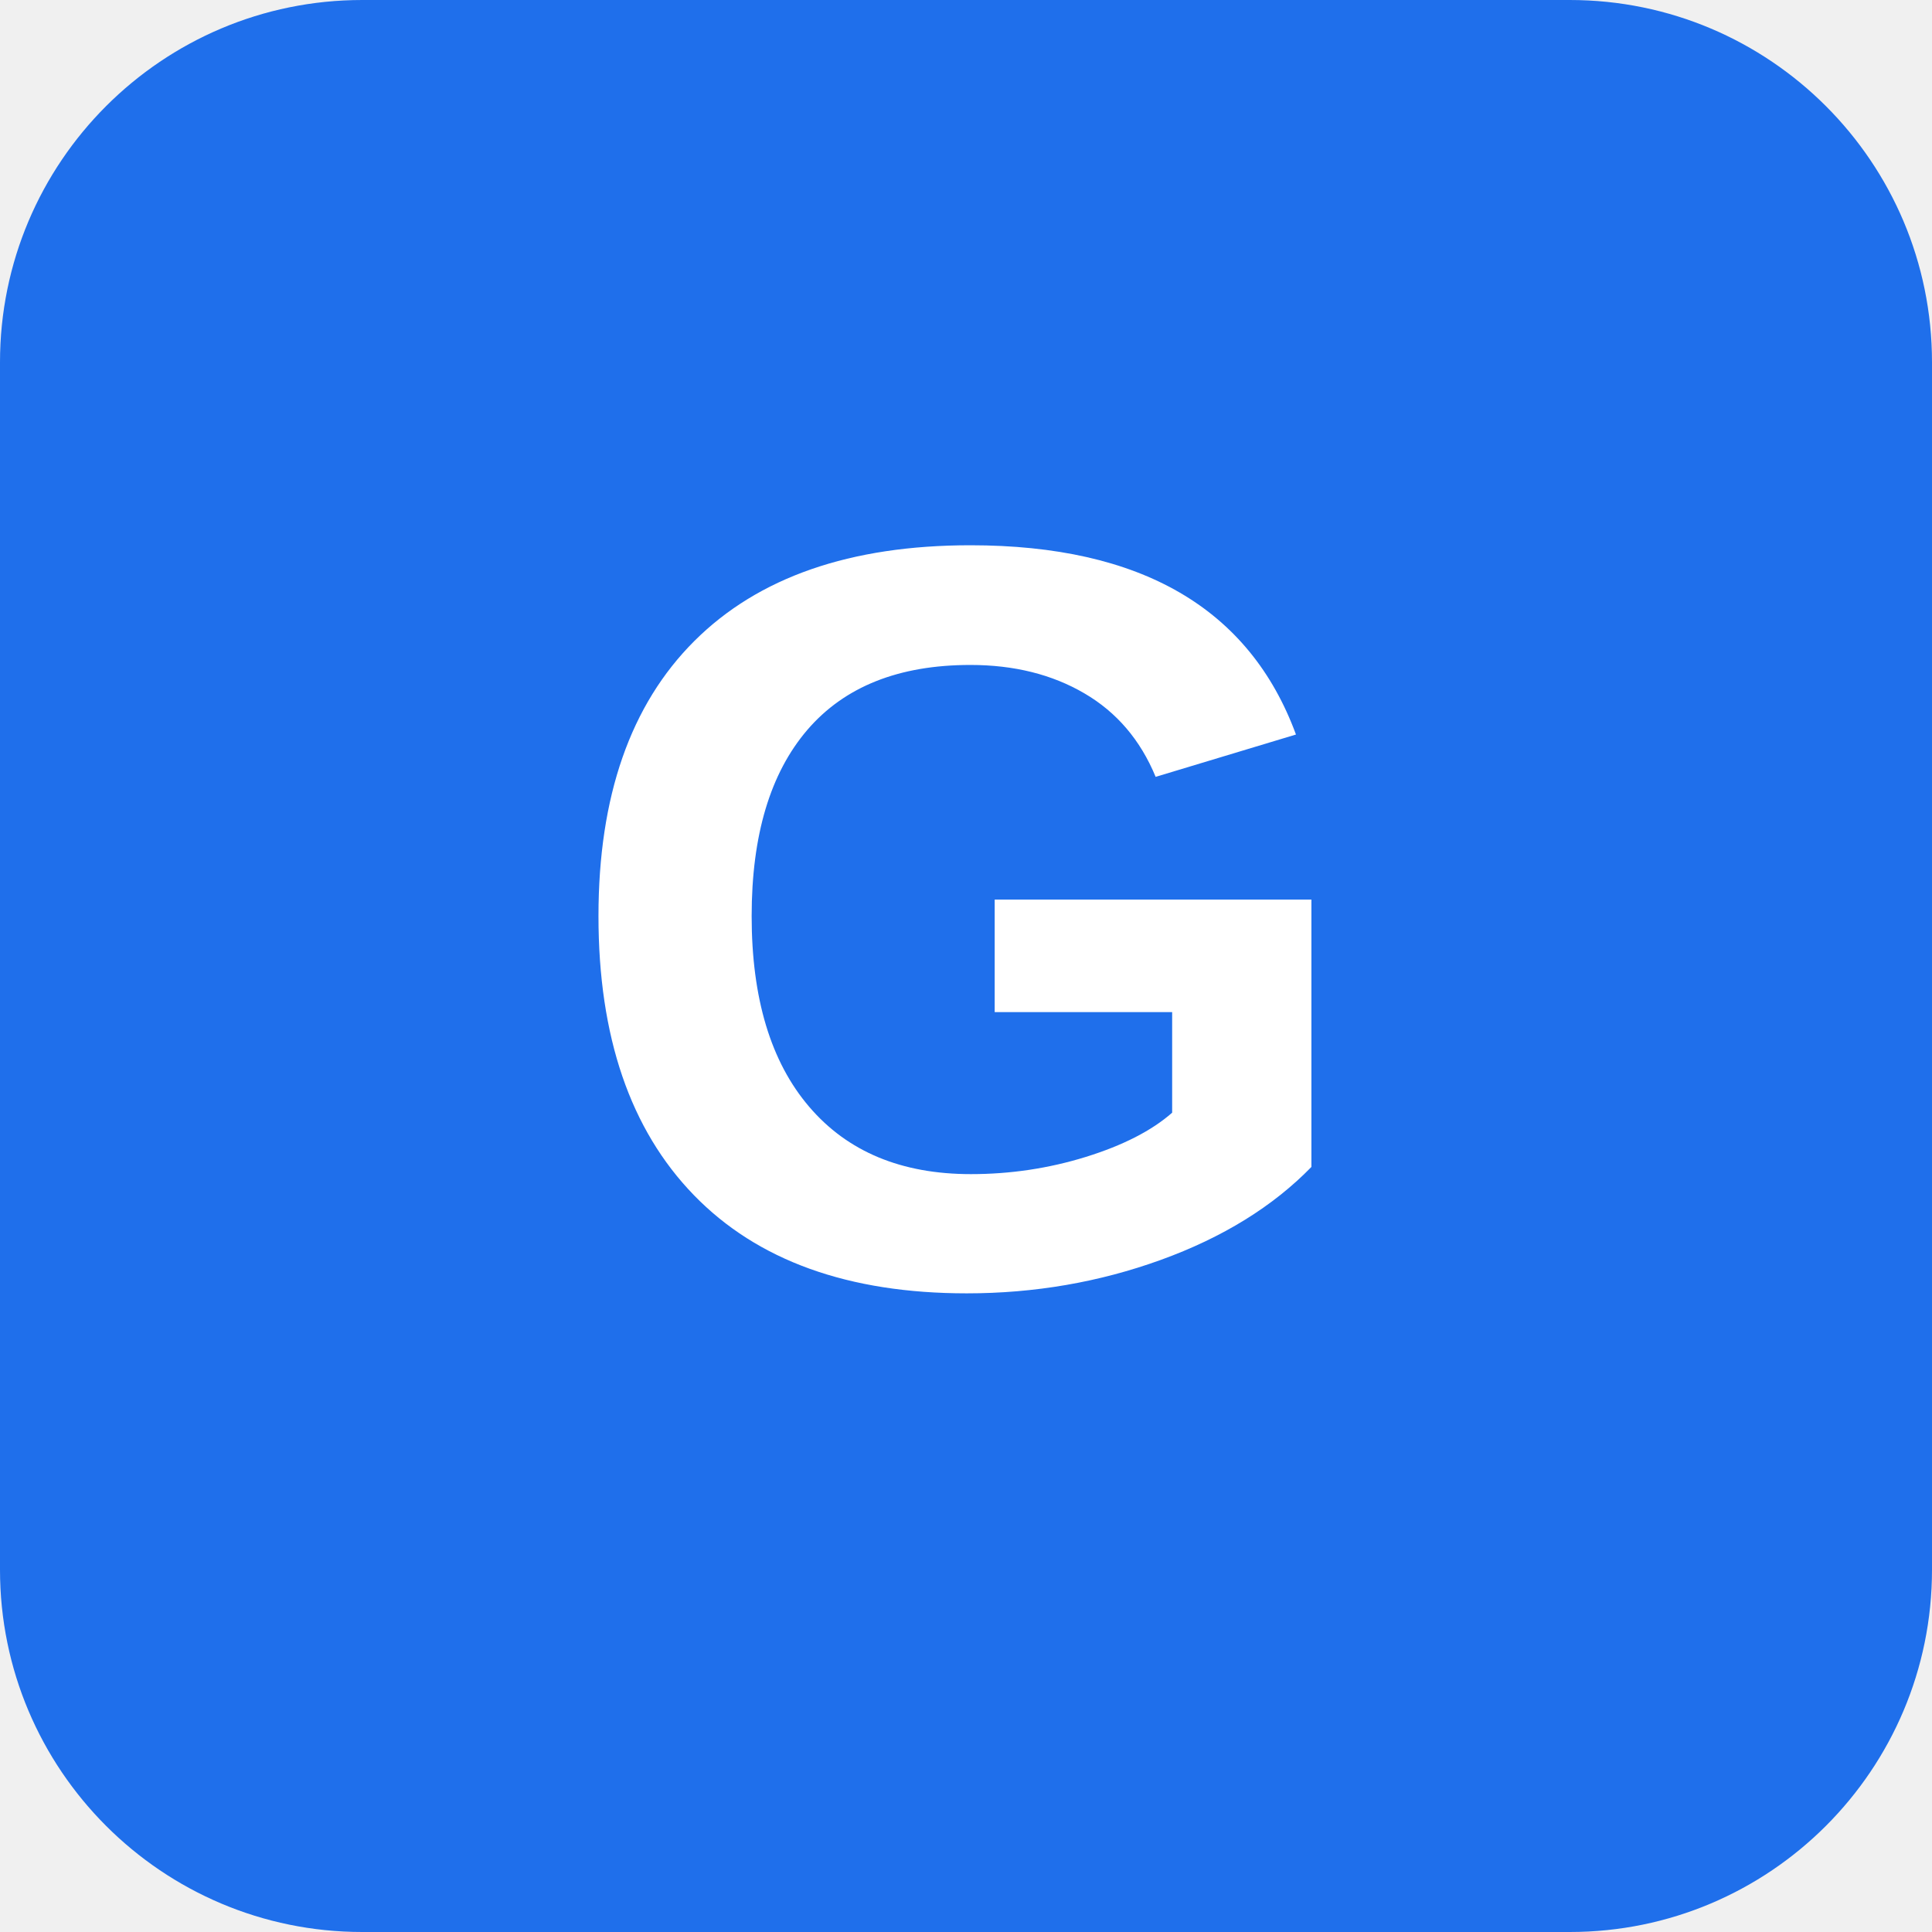
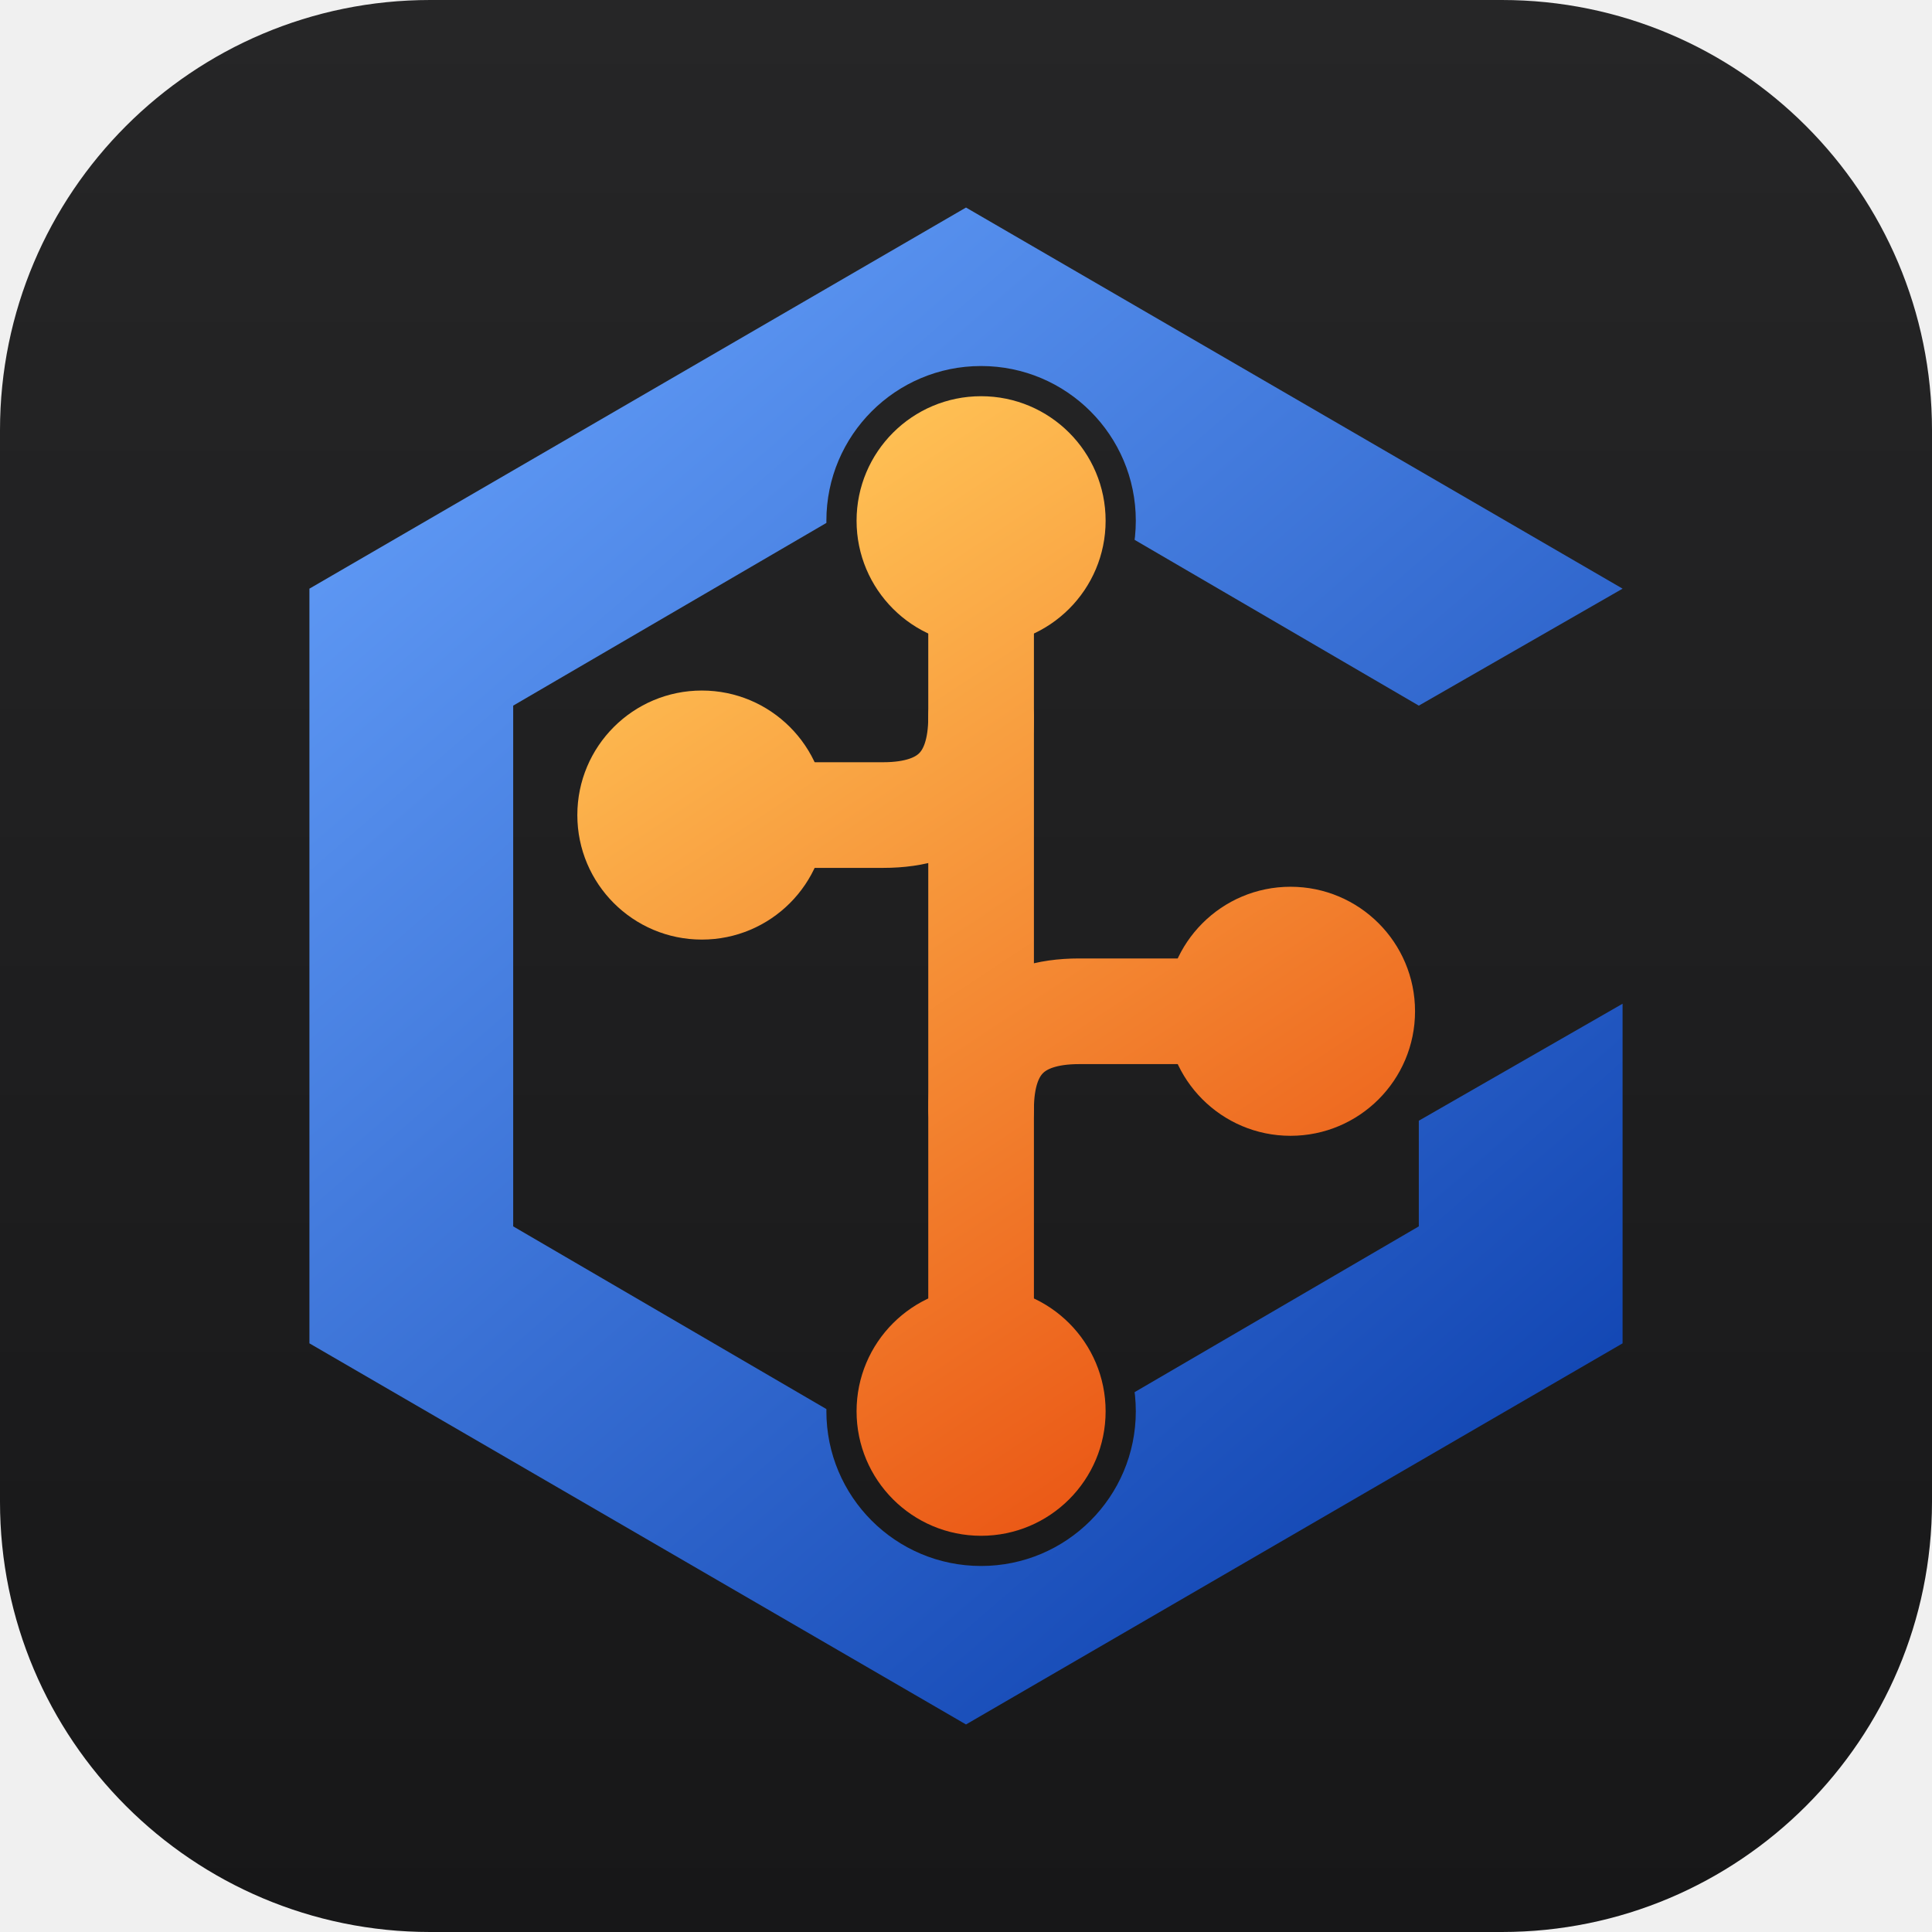
- <svg xmlns="http://www.w3.org/2000/svg" viewBox="0 0 256 256">
-   <rect width="256" height="256" rx="48" fill="#1f6feb" />
-   <text x="128" y="170" font-family="Arial, sans-serif" font-size="140" font-weight="bold" fill="#ffffff" text-anchor="middle">G</text>
+ <svg xmlns="http://www.w3.org/2000/svg" viewBox="0 0 512 512" width="512" height="512">
+   <defs>
+     <linearGradient id="plate" gradientUnits="userSpaceOnUse" x1="256" y1="0" x2="256" y2="512">
+       <stop offset="0" stop-color="#262627" />
+       <stop offset="1" stop-color="#171718" />
+     </linearGradient>
+     <linearGradient id="ring" gradientUnits="userSpaceOnUse" x1="82" y1="55" x2="430" y2="457">
+       <stop offset="0" stop-color="#6ba6ff" />
+       <stop offset="1" stop-color="#0538a8" />
+     </linearGradient>
+     <linearGradient id="graph" gradientUnits="userSpaceOnUse" x1="186" y1="138" x2="342" y2="374">
+       <stop offset="0" stop-color="#ffc255" />
+       <stop offset="1" stop-color="#ea5514" />
+     </linearGradient>
+   </defs>
+   <rect width="512" height="512" rx="114" fill="url(#plate)" />
+   <path d="M 430 156 L 256 55 L 82 156 L 82 356 L 256 457 L 430 356 L 430 266            L 376 297 L 376 325 L 256 395 L 136 325 L 136 187 L 256 117 L 376 187 Z" fill="url(#ring)" />
+   <g fill="none" stroke="url(#plate)" stroke-width="44" stroke-linecap="round" stroke-linejoin="round">
+     <path d="M 260 138 V 374" />
+     <path d="M 186 216 H 234 Q 260 216 260 190" />
+     <path d="M 342 268 H 286 Q 260 268 260 294" />
+   </g>
+   <g fill="url(#plate)">
+     <circle cx="260" cy="138" r="41" />
+     <circle cx="186" cy="216" r="41" />
+     <circle cx="342" cy="268" r="41" />
+     <circle cx="260" cy="374" r="41" />
+   </g>
+   <g fill="none" stroke="url(#graph)" stroke-width="28" stroke-linecap="round" stroke-linejoin="round">
+     <path d="M 260 138 V 374" />
+     <path d="M 186 216 H 234 Q 260 216 260 190" />
+     <path d="M 342 268 H 286 Q 260 268 260 294" />
+   </g>
+   <g fill="url(#graph)">
+     <circle cx="260" cy="138" r="33" />
+     <circle cx="186" cy="216" r="33" />
+     <circle cx="342" cy="268" r="33" />
+     <circle cx="260" cy="374" r="33" />
+   </g>
</svg>
